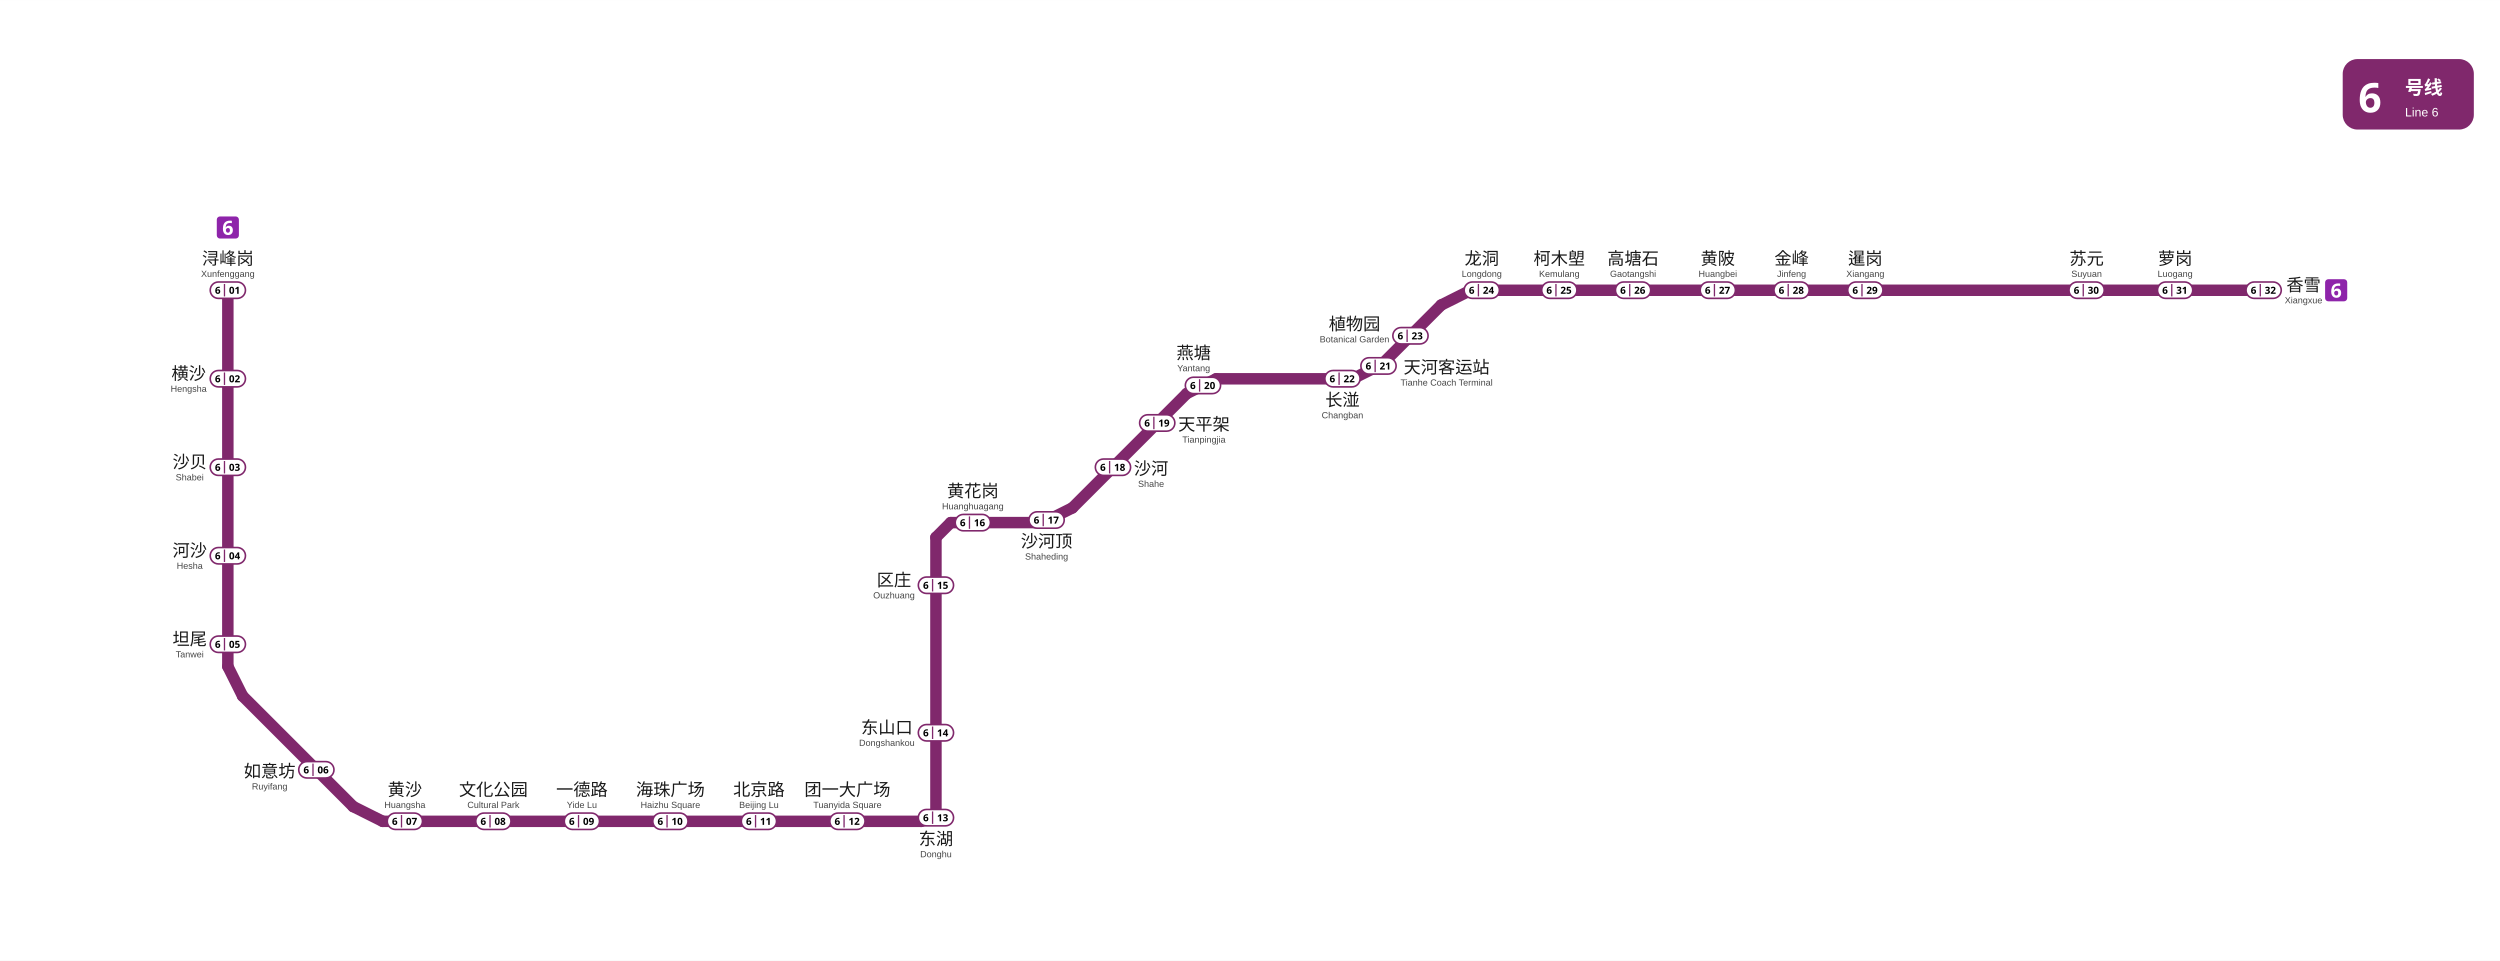
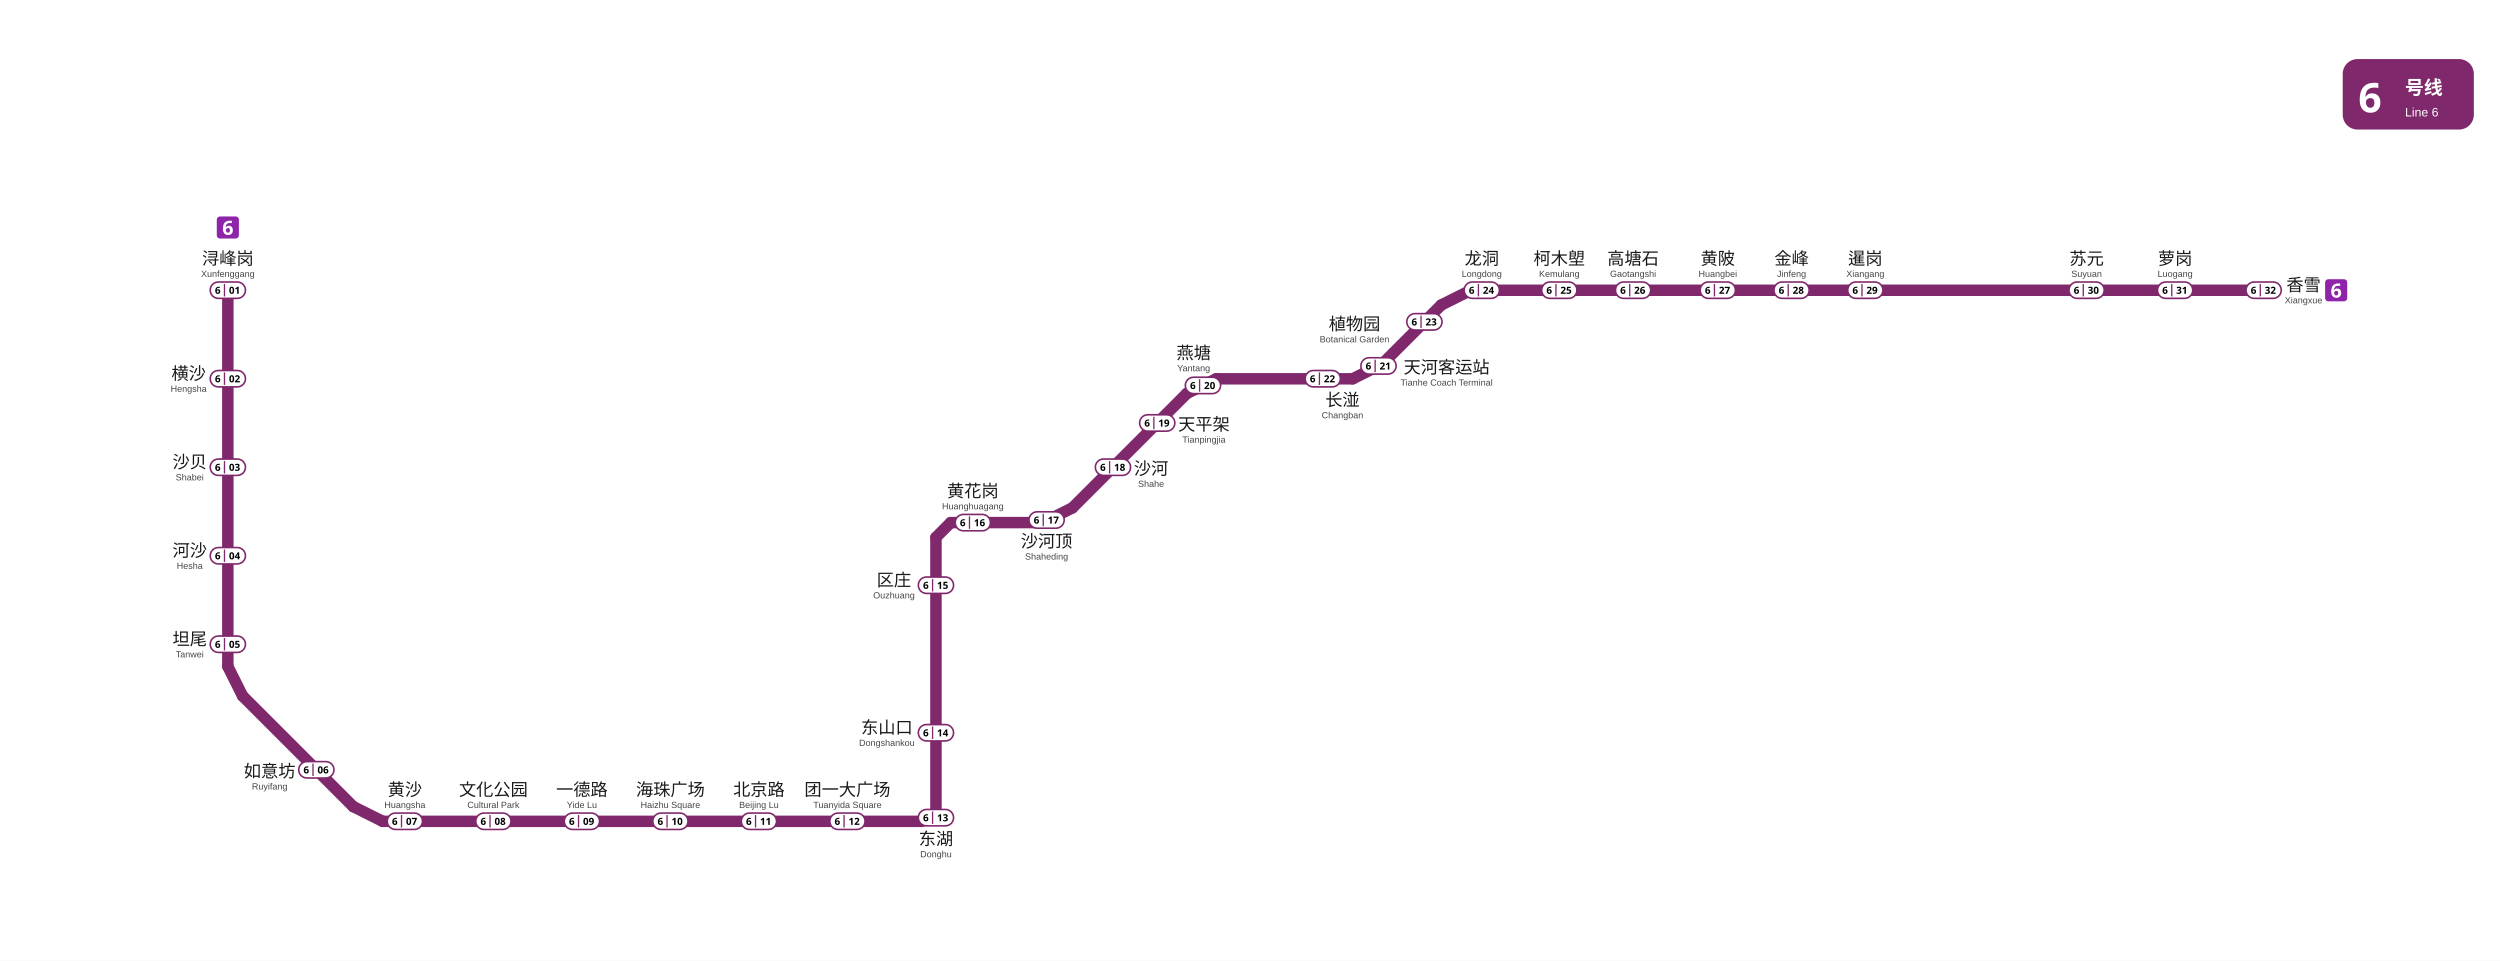
<svg xmlns="http://www.w3.org/2000/svg" viewBox="927.5 563.2 1525.2 586.0" data-pins="一德路,东山口,东湖,北京路,区庄,团一大广场,坦尾,天平架,天河客运站,如意坊,文化公园,暹岗,柯木塱,植物园,横沙,沙河,沙河顶,沙贝,河沙,浔峰岗,海珠广场,燕塘,苏元,萝岗,金峰,长湴,香雪,高塘石,黄沙,黄花岗,黄陂,龙洞" width="1525" height="586">
  <rect x="927.5" y="563.2" width="1525.245" height="586.05" fill="#ffffff" />
  <g id="走廊">
    <line x1="1066.50" y1="740.25" x2="1066.50" y2="969.75" style="fill:none;stroke:#80286c;stroke-width:7;stroke-linecap:round" />
    <line x1="1066.50" y1="969.75" x2="1075.50" y2="987.75" style="fill:none;stroke:#80286c;stroke-width:7;stroke-linecap:round" />
    <line x1="1075.50" y1="987.75" x2="1143.00" y2="1055.25" style="fill:none;stroke:#80286c;stroke-width:7;stroke-linecap:round" />
    <line x1="1143.00" y1="1055.25" x2="1161.00" y2="1064.25" style="fill:none;stroke:#80286c;stroke-width:7;stroke-linecap:round" />
    <line x1="1161.00" y1="1064.25" x2="1489.50" y2="1064.25" style="fill:none;stroke:#80286c;stroke-width:7;stroke-linecap:round" />
    <line x1="1489.50" y1="1064.25" x2="1498.50" y2="1062.00" style="fill:none;stroke:#80286c;stroke-width:7;stroke-linecap:round" />
    <line x1="1498.50" y1="891.00" x2="1498.50" y2="1062.00" style="fill:none;stroke:#80286c;stroke-width:7;stroke-linecap:round" />
    <line x1="1498.50" y1="891.00" x2="1507.50" y2="882.00" style="fill:none;stroke:#80286c;stroke-width:7;stroke-linecap:round" />
    <line x1="1507.50" y1="882.00" x2="1563.75" y2="882.00" style="fill:none;stroke:#80286c;stroke-width:7;stroke-linecap:round" />
    <line x1="1563.75" y1="882.00" x2="1581.75" y2="873.00" style="fill:none;stroke:#80286c;stroke-width:7;stroke-linecap:round" />
    <line x1="1581.75" y1="873.00" x2="1651.50" y2="803.25" style="fill:none;stroke:#80286c;stroke-width:7;stroke-linecap:round" />
    <line x1="1651.50" y1="803.25" x2="1669.50" y2="794.25" style="fill:none;stroke:#80286c;stroke-width:7;stroke-linecap:round" />
    <line x1="1669.50" y1="794.25" x2="1752.75" y2="794.25" style="fill:none;stroke:#80286c;stroke-width:7;stroke-linecap:round" />
    <line x1="1752.75" y1="794.25" x2="1770.75" y2="785.25" style="fill:none;stroke:#80286c;stroke-width:7;stroke-linecap:round" />
    <line x1="1770.75" y1="785.25" x2="1806.75" y2="749.25" style="fill:none;stroke:#80286c;stroke-width:7;stroke-linecap:round" />
    <line x1="1806.75" y1="749.25" x2="1824.75" y2="740.25" style="fill:none;stroke:#80286c;stroke-width:7;stroke-linecap:round" />
    <line x1="1824.75" y1="740.25" x2="2308.50" y2="740.25" style="fill:none;stroke:#80286c;stroke-width:7;stroke-linecap:round" />
  </g>
  <g id="线路徽标">
    <g data-badge="header" transform="translate(2356.74 599.2)" data-ink="#FFFFFF" data-box="2356.7,599.2,2436.7,642.2" data-chip="2356.7,599.2,2436.7,642.2">
      <rect x="0" y="0" width="80.0" height="43.0" rx="9.0" fill="#80286c" />
      <text x="9.5" y="32.5" font-family="'Microsoft YaHei', sans-serif" font-size="25" font-weight="bold" fill="#FFFFFF">6</text>
      <text x="38.0" y="21.5" font-family="'Microsoft YaHei', sans-serif" font-size="11.5" font-weight="600" fill="#FFFFFF">号线</text>
      <text x="38.0" y="35.0" font-family="Arial, sans-serif" font-size="7.5" fill="#FFFFFF">Line 6</text>
    </g>
    <g data-badge="chip" transform="translate(2346 733.505)" data-box="2346.0,733.5,2359.5,747.0">
      <path d="M11.54 13.49h-9.59c-1.07 0 -1.95 -0.88 -1.95 -1.95v-9.59c0 -1.07 0.88 -1.95 1.95 -1.95h9.59c1.07 0 1.95 0.88 1.95 1.95v9.59C13.49 12.61 12.61 13.49 11.54 13.49z" fill="#8E24AA" />
      <path d="M3.73 7.6c0 -0.49 0.04 -0.97 0.11 -1.46c0.07 -0.48 0.2 -0.94 0.38 -1.37c0.18 -0.43 0.43 -0.81 0.76 -1.14c0.32 -0.33 0.74 -0.59 1.24 -0.78c0.5 -0.19 1.11 -0.28 1.82 -0.28c0.17 0 0.36 0.01 0.59 0.02c0.22 0.01 0.41 0.03 0.56 0.07v1.45c-0.15 -0.03 -0.32 -0.06 -0.5 -0.08c-0.18 -0.02 -0.36 -0.04 -0.53 -0.04c-0.71 0 -1.26 0.11 -1.65 0.34c-0.39 0.22 -0.66 0.54 -0.82 0.94c-0.16 0.4 -0.25 0.87 -0.28 1.4h0.07c0.16 -0.28 0.39 -0.52 0.69 -0.71c0.3 -0.19 0.69 -0.29 1.17 -0.29c0.75 0 1.35 0.24 1.79 0.71c0.44 0.47 0.66 1.14 0.66 2c0 0.93 -0.26 1.66 -0.79 2.18c-0.52 0.53 -1.23 0.79 -2.13 0.79c-0.58 0 -1.11 -0.13 -1.58 -0.4c-0.47 -0.27 -0.85 -0.68 -1.13 -1.24C3.87 9.17 3.73 8.46 3.73 7.6zM6.82 9.91c0.35 0 0.64 -0.12 0.86 -0.37s0.34 -0.62 0.34 -1.13c0 -0.42 -0.1 -0.74 -0.29 -0.98c-0.19 -0.24 -0.48 -0.36 -0.88 -0.36c-0.27 0 -0.51 0.06 -0.7 0.18c-0.2 0.12 -0.35 0.27 -0.46 0.45c-0.11 0.18 -0.17 0.37 -0.17 0.56c0 0.26 0.05 0.52 0.14 0.78c0.1 0.26 0.24 0.47 0.44 0.63C6.31 9.83 6.54 9.91 6.82 9.91z" fill="#FFFFFF" />
    </g>
    <g data-badge="chip" transform="translate(1059.76 695.21)" data-box="1059.8,695.2,1073.2,708.7">
      <path d="M11.54 13.49h-9.59c-1.07 0 -1.95 -0.88 -1.95 -1.95v-9.59c0 -1.07 0.88 -1.95 1.95 -1.95h9.59c1.07 0 1.95 0.88 1.95 1.95v9.59C13.49 12.61 12.61 13.49 11.54 13.49z" fill="#8E24AA" />
      <path d="M3.73 7.6c0 -0.49 0.04 -0.97 0.11 -1.46c0.07 -0.48 0.2 -0.94 0.38 -1.37c0.18 -0.43 0.43 -0.81 0.76 -1.14c0.32 -0.33 0.74 -0.59 1.24 -0.78c0.5 -0.19 1.11 -0.28 1.82 -0.28c0.17 0 0.36 0.01 0.59 0.02c0.22 0.01 0.41 0.03 0.56 0.07v1.45c-0.15 -0.03 -0.32 -0.06 -0.5 -0.08c-0.18 -0.02 -0.36 -0.04 -0.53 -0.04c-0.71 0 -1.26 0.11 -1.65 0.34c-0.39 0.22 -0.66 0.54 -0.82 0.94c-0.16 0.4 -0.25 0.87 -0.28 1.4h0.07c0.16 -0.28 0.39 -0.52 0.69 -0.71c0.3 -0.19 0.69 -0.29 1.17 -0.29c0.75 0 1.35 0.24 1.79 0.71c0.44 0.47 0.66 1.14 0.66 2c0 0.93 -0.26 1.66 -0.79 2.18c-0.52 0.53 -1.23 0.79 -2.13 0.79c-0.58 0 -1.11 -0.13 -1.58 -0.4c-0.47 -0.27 -0.85 -0.68 -1.13 -1.24C3.87 9.17 3.73 8.46 3.73 7.6zM6.82 9.91c0.35 0 0.64 -0.12 0.86 -0.37s0.34 -0.62 0.34 -1.13c0 -0.42 -0.1 -0.74 -0.29 -0.98c-0.19 -0.24 -0.48 -0.36 -0.88 -0.36c-0.27 0 -0.51 0.06 -0.7 0.18c-0.2 0.12 -0.35 0.27 -0.46 0.45c-0.11 0.18 -0.17 0.37 -0.17 0.56c0 0.26 0.05 0.52 0.14 0.78c0.1 0.26 0.24 0.47 0.44 0.63C6.31 9.83 6.54 9.91 6.82 9.91z" fill="#FFFFFF" />
    </g>
  </g>
  <g id="站名标注" font-family="'Microsoft YaHei', 'PingFang SC', sans-serif">
    <text x="2332.85" y="740.73" text-anchor="middle" font-size="10.5" font-weight="500" fill="#1a1a1a">香雪</text>
    <text x="2332.85" y="748.23" text-anchor="middle" font-size="5.5" font-family="Arial, sans-serif" fill="#444444">Xiangxue</text>
    <text x="2254.50" y="724.60" text-anchor="middle" font-size="10.5" font-weight="500" fill="#1a1a1a">萝岗</text>
    <text x="2254.50" y="732.10" text-anchor="middle" font-size="5.5" font-family="Arial, sans-serif" fill="#444444">Luogang</text>
    <text x="2200.50" y="724.60" text-anchor="middle" font-size="10.5" font-weight="500" fill="#1a1a1a">苏元</text>
    <text x="2200.50" y="732.10" text-anchor="middle" font-size="5.5" font-family="Arial, sans-serif" fill="#444444">Suyuan</text>
    <text x="2065.50" y="724.60" text-anchor="middle" font-size="10.5" font-weight="500" fill="#1a1a1a">暹岗</text>
    <text x="2065.50" y="732.10" text-anchor="middle" font-size="5.5" font-family="Arial, sans-serif" fill="#444444">Xiangang</text>
    <text x="2020.50" y="724.60" text-anchor="middle" font-size="10.5" font-weight="500" fill="#1a1a1a">金峰</text>
    <text x="2020.50" y="732.10" text-anchor="middle" font-size="5.5" font-family="Arial, sans-serif" fill="#444444">Jinfeng</text>
    <text x="1975.50" y="724.60" text-anchor="middle" font-size="10.5" font-weight="500" fill="#1a1a1a">黄陂</text>
    <text x="1975.50" y="732.10" text-anchor="middle" font-size="5.5" font-family="Arial, sans-serif" fill="#444444">Huangbei</text>
    <text x="1923.80" y="724.60" text-anchor="middle" font-size="10.5" font-weight="500" fill="#1a1a1a">高塘石</text>
    <text x="1923.80" y="732.10" text-anchor="middle" font-size="5.5" font-family="Arial, sans-serif" fill="#444444">Gaotangshi</text>
    <text x="1878.80" y="724.60" text-anchor="middle" font-size="10.5" font-weight="500" fill="#1a1a1a">柯木塱</text>
    <text x="1878.80" y="732.10" text-anchor="middle" font-size="5.5" font-family="Arial, sans-serif" fill="#444444">Kemulang</text>
    <text x="1831.50" y="724.60" text-anchor="middle" font-size="10.5" font-weight="500" fill="#1a1a1a">龙洞</text>
    <text x="1831.50" y="732.10" text-anchor="middle" font-size="5.5" font-family="Arial, sans-serif" fill="#444444">Longdong</text>
    <text x="1746.50" y="810.86" text-anchor="middle" font-size="10.5" font-weight="500" fill="#1a1a1a">长湴</text>
    <text x="1746.50" y="818.36" text-anchor="middle" font-size="5.5" font-family="Arial, sans-serif" fill="#444444">Changban</text>
    <text x="1662.00" y="825.73" text-anchor="middle" font-size="10.5" font-weight="500" fill="#1a1a1a">天平架</text>
    <text x="1662.00" y="833.23" text-anchor="middle" font-size="5.5" font-family="Arial, sans-serif" fill="#444444">Tianpingjia</text>
    <text x="1629.75" y="852.73" text-anchor="middle" font-size="10.5" font-weight="500" fill="#1a1a1a">沙河</text>
    <text x="1629.75" y="860.23" text-anchor="middle" font-size="5.5" font-family="Arial, sans-serif" fill="#444444">Shahe</text>
    <text x="1472.90" y="920.73" text-anchor="middle" font-size="10.5" font-weight="500" fill="#1a1a1a">区庄</text>
    <text x="1472.90" y="928.23" text-anchor="middle" font-size="5.5" font-family="Arial, sans-serif" fill="#444444">Ouzhuang</text>
    <text x="1468.55" y="1010.73" text-anchor="middle" font-size="10.5" font-weight="500" fill="#1a1a1a">东山口</text>
    <text x="1468.55" y="1018.23" text-anchor="middle" font-size="5.5" font-family="Arial, sans-serif" fill="#444444">Dongshankou</text>
    <text x="1444.50" y="1048.60" text-anchor="middle" font-size="10.5" font-weight="500" fill="#1a1a1a">团一大广场</text>
    <text x="1444.50" y="1056.10" text-anchor="middle" font-size="5.5" font-family="Arial, sans-serif" fill="#444444">Tuanyida Square</text>
    <text x="1390.50" y="1048.60" text-anchor="middle" font-size="10.5" font-weight="500" fill="#1a1a1a">北京路</text>
    <text x="1390.50" y="1056.10" text-anchor="middle" font-size="5.5" font-family="Arial, sans-serif" fill="#444444">Beijing Lu</text>
    <text x="1336.50" y="1048.60" text-anchor="middle" font-size="10.5" font-weight="500" fill="#1a1a1a">海珠广场</text>
    <text x="1336.50" y="1056.10" text-anchor="middle" font-size="5.5" font-family="Arial, sans-serif" fill="#444444">Haizhu Square</text>
    <text x="1282.50" y="1048.60" text-anchor="middle" font-size="10.5" font-weight="500" fill="#1a1a1a">一德路</text>
    <text x="1282.50" y="1056.10" text-anchor="middle" font-size="5.5" font-family="Arial, sans-serif" fill="#444444">Yide Lu</text>
    <text x="1228.50" y="1048.60" text-anchor="middle" font-size="10.5" font-weight="500" fill="#1a1a1a">文化公园</text>
    <text x="1228.50" y="1056.10" text-anchor="middle" font-size="5.5" font-family="Arial, sans-serif" fill="#444444">Cultural Park</text>
    <text x="1174.50" y="1048.60" text-anchor="middle" font-size="10.5" font-weight="500" fill="#1a1a1a">黄沙</text>
    <text x="1174.50" y="1056.10" text-anchor="middle" font-size="5.5" font-family="Arial, sans-serif" fill="#444444">Huangsha</text>
    <text x="1092.00" y="1037.33" text-anchor="middle" font-size="10.5" font-weight="500" fill="#1a1a1a">如意坊</text>
    <text x="1092.00" y="1044.83" text-anchor="middle" font-size="5.5" font-family="Arial, sans-serif" fill="#444444">Ruyifang</text>
    <text x="1043.25" y="956.73" text-anchor="middle" font-size="10.5" font-weight="500" fill="#1a1a1a">坦尾</text>
    <text x="1043.25" y="964.23" text-anchor="middle" font-size="5.5" font-family="Arial, sans-serif" fill="#444444">Tanwei</text>
    <text x="1043.25" y="902.73" text-anchor="middle" font-size="10.5" font-weight="500" fill="#1a1a1a">河沙</text>
    <text x="1043.25" y="910.23" text-anchor="middle" font-size="5.5" font-family="Arial, sans-serif" fill="#444444">Hesha</text>
    <text x="1043.25" y="848.73" text-anchor="middle" font-size="10.5" font-weight="500" fill="#1a1a1a">沙贝</text>
    <text x="1043.25" y="856.23" text-anchor="middle" font-size="5.5" font-family="Arial, sans-serif" fill="#444444">Shabei</text>
    <text x="1042.60" y="794.73" text-anchor="middle" font-size="10.5" font-weight="500" fill="#1a1a1a">横沙</text>
    <text x="1042.60" y="802.23" text-anchor="middle" font-size="5.5" font-family="Arial, sans-serif" fill="#444444">Hengsha</text>
    <text x="1066.50" y="724.60" text-anchor="middle" font-size="10.5" font-weight="500" fill="#1a1a1a">浔峰岗</text>
    <text x="1066.50" y="732.10" text-anchor="middle" font-size="5.5" font-family="Arial, sans-serif" fill="#444444">Xunfenggang</text>
    <text x="1753.85" y="764.53" text-anchor="middle" font-size="10.5" font-weight="500" fill="#1a1a1a">植物园</text>
    <text x="1753.85" y="772.03" text-anchor="middle" font-size="5.5" font-family="Arial, sans-serif" fill="#444444">Botanical Garden</text>
    <text x="1810.04" y="790.93" text-anchor="middle" font-size="10.5" font-weight="500" fill="#1a1a1a">天河客运站</text>
    <text x="1810.04" y="798.43" text-anchor="middle" font-size="5.5" font-family="Arial, sans-serif" fill="#444444">Tianhe Coach Terminal</text>
    <text x="1655.74" y="782.16" text-anchor="middle" font-size="10.5" font-weight="500" fill="#1a1a1a">燕塘</text>
    <text x="1655.74" y="789.66" text-anchor="middle" font-size="5.5" font-family="Arial, sans-serif" fill="#444444">Yantang</text>
    <text x="1566.00" y="897.06" text-anchor="middle" font-size="10.5" font-weight="500" fill="#1a1a1a">沙河顶</text>
    <text x="1566.00" y="904.56" text-anchor="middle" font-size="5.5" font-family="Arial, sans-serif" fill="#444444">Shaheding</text>
    <text x="1521.00" y="866.40" text-anchor="middle" font-size="10.5" font-weight="500" fill="#1a1a1a">黄花岗</text>
    <text x="1521.00" y="873.90" text-anchor="middle" font-size="5.5" font-family="Arial, sans-serif" fill="#444444">Huanghuagang</text>
    <text x="1498.50" y="1078.66" text-anchor="middle" font-size="10.5" font-weight="500" fill="#1a1a1a">东湖</text>
    <text x="1498.50" y="1086.16" text-anchor="middle" font-size="5.5" font-family="Arial, sans-serif" fill="#444444">Donghu</text>
  </g>
  <g id="编号牌" font-family="'Microsoft YaHei', 'PingFang SC', sans-serif">
    <rect x="2297.75" y="735.20" width="21.50" height="10.00" rx="5.00" fill="#FFFFFF" stroke="#80286c" stroke-width="1.0" />
    <line x1="2306.45" y1="736.40" x2="2306.45" y2="744.00" stroke="#80286c" stroke-width="0.8" />
    <text x="2302.35" y="740.08" text-anchor="middle" dominant-baseline="central" font-size="6.0" font-weight="700" fill="#000000">6</text>
    <text x="2312.60" y="740.08" text-anchor="middle" dominant-baseline="central" font-size="6.0" font-weight="700" fill="#000000">32</text>
    <rect x="2243.75" y="735.20" width="21.50" height="10.00" rx="5.00" fill="#FFFFFF" stroke="#80286c" stroke-width="1.0" />
    <line x1="2252.45" y1="736.40" x2="2252.45" y2="744.00" stroke="#80286c" stroke-width="0.8" />
    <text x="2248.35" y="740.08" text-anchor="middle" dominant-baseline="central" font-size="6.0" font-weight="700" fill="#000000">6</text>
    <text x="2258.60" y="740.08" text-anchor="middle" dominant-baseline="central" font-size="6.0" font-weight="700" fill="#000000">31</text>
    <rect x="2189.75" y="735.20" width="21.50" height="10.00" rx="5.00" fill="#FFFFFF" stroke="#80286c" stroke-width="1.0" />
    <line x1="2198.45" y1="736.40" x2="2198.45" y2="744.00" stroke="#80286c" stroke-width="0.8" />
    <text x="2194.35" y="740.08" text-anchor="middle" dominant-baseline="central" font-size="6.0" font-weight="700" fill="#000000">6</text>
    <text x="2204.60" y="740.08" text-anchor="middle" dominant-baseline="central" font-size="6.0" font-weight="700" fill="#000000">30</text>
    <rect x="2054.75" y="735.20" width="21.50" height="10.00" rx="5.00" fill="#FFFFFF" stroke="#80286c" stroke-width="1.0" />
    <line x1="2063.45" y1="736.40" x2="2063.45" y2="744.00" stroke="#80286c" stroke-width="0.8" />
    <text x="2059.35" y="740.08" text-anchor="middle" dominant-baseline="central" font-size="6.0" font-weight="700" fill="#000000">6</text>
    <text x="2069.60" y="740.08" text-anchor="middle" dominant-baseline="central" font-size="6.0" font-weight="700" fill="#000000">29</text>
    <rect x="2009.75" y="735.20" width="21.50" height="10.00" rx="5.00" fill="#FFFFFF" stroke="#80286c" stroke-width="1.0" />
    <line x1="2018.45" y1="736.40" x2="2018.45" y2="744.00" stroke="#80286c" stroke-width="0.8" />
    <text x="2014.35" y="740.08" text-anchor="middle" dominant-baseline="central" font-size="6.0" font-weight="700" fill="#000000">6</text>
    <text x="2024.60" y="740.08" text-anchor="middle" dominant-baseline="central" font-size="6.0" font-weight="700" fill="#000000">28</text>
    <rect x="1964.75" y="735.20" width="21.50" height="10.00" rx="5.00" fill="#FFFFFF" stroke="#80286c" stroke-width="1.0" />
    <line x1="1973.45" y1="736.40" x2="1973.45" y2="744.00" stroke="#80286c" stroke-width="0.8" />
    <text x="1969.35" y="740.08" text-anchor="middle" dominant-baseline="central" font-size="6.0" font-weight="700" fill="#000000">6</text>
    <text x="1979.60" y="740.08" text-anchor="middle" dominant-baseline="central" font-size="6.0" font-weight="700" fill="#000000">27</text>
    <rect x="1913.05" y="735.20" width="21.50" height="10.00" rx="5.00" fill="#FFFFFF" stroke="#80286c" stroke-width="1.0" />
    <line x1="1921.75" y1="736.40" x2="1921.75" y2="744.00" stroke="#80286c" stroke-width="0.8" />
    <text x="1917.65" y="740.08" text-anchor="middle" dominant-baseline="central" font-size="6.0" font-weight="700" fill="#000000">6</text>
    <text x="1927.90" y="740.08" text-anchor="middle" dominant-baseline="central" font-size="6.0" font-weight="700" fill="#000000">26</text>
    <rect x="1868.05" y="735.20" width="21.50" height="10.00" rx="5.00" fill="#FFFFFF" stroke="#80286c" stroke-width="1.0" />
    <line x1="1876.75" y1="736.40" x2="1876.75" y2="744.00" stroke="#80286c" stroke-width="0.8" />
    <text x="1872.65" y="740.08" text-anchor="middle" dominant-baseline="central" font-size="6.0" font-weight="700" fill="#000000">6</text>
    <text x="1882.90" y="740.08" text-anchor="middle" dominant-baseline="central" font-size="6.0" font-weight="700" fill="#000000">25</text>
    <rect x="1820.75" y="735.20" width="21.50" height="10.00" rx="5.00" fill="#FFFFFF" stroke="#80286c" stroke-width="1.0" />
    <line x1="1829.45" y1="736.40" x2="1829.45" y2="744.00" stroke="#80286c" stroke-width="0.8" />
    <text x="1825.35" y="740.08" text-anchor="middle" dominant-baseline="central" font-size="6.0" font-weight="700" fill="#000000">6</text>
    <text x="1835.60" y="740.08" text-anchor="middle" dominant-baseline="central" font-size="6.0" font-weight="700" fill="#000000">24</text>
-     <rect x="1777.25" y="763.00" width="21.50" height="10.00" rx="5.00" fill="#FFFFFF" stroke="#80286c" stroke-width="1.0" />
-     <line x1="1785.95" y1="764.20" x2="1785.95" y2="771.80" stroke="#80286c" stroke-width="0.8" />
-     <text x="1781.85" y="767.88" text-anchor="middle" dominant-baseline="central" font-size="6.0" font-weight="700" fill="#000000">6</text>
-     <text x="1792.10" y="767.88" text-anchor="middle" dominant-baseline="central" font-size="6.0" font-weight="700" fill="#000000">23</text>
-     <rect x="1735.75" y="789.20" width="21.50" height="10.00" rx="5.00" fill="#FFFFFF" stroke="#80286c" stroke-width="1.0" />
-     <line x1="1744.45" y1="790.40" x2="1744.45" y2="798.00" stroke="#80286c" stroke-width="0.8" />
-     <text x="1740.35" y="794.08" text-anchor="middle" dominant-baseline="central" font-size="6.0" font-weight="700" fill="#000000">6</text>
-     <text x="1750.60" y="794.08" text-anchor="middle" dominant-baseline="central" font-size="6.0" font-weight="700" fill="#000000">22</text>
+     <rect x="1785.75" y="754.50" width="21.50" height="10.00" rx="5.00" fill="#FFFFFF" stroke="#80286c" stroke-width="1.0" />
+     <line x1="1794.45" y1="755.70" x2="1794.45" y2="763.30" stroke="#80286c" stroke-width="0.8" />
+     <text x="1790.35" y="759.38" text-anchor="middle" dominant-baseline="central" font-size="6.0" font-weight="700" fill="#000000">6</text>
+     <text x="1800.60" y="759.38" text-anchor="middle" dominant-baseline="central" font-size="6.0" font-weight="700" fill="#000000">23</text>
+     <rect x="1723.75" y="789.20" width="21.50" height="10.00" rx="5.00" fill="#FFFFFF" stroke="#80286c" stroke-width="1.0" />
+     <line x1="1732.45" y1="790.40" x2="1732.45" y2="798.00" stroke="#80286c" stroke-width="0.8" />
+     <text x="1728.35" y="794.08" text-anchor="middle" dominant-baseline="central" font-size="6.0" font-weight="700" fill="#000000">6</text>
+     <text x="1738.60" y="794.08" text-anchor="middle" dominant-baseline="central" font-size="6.0" font-weight="700" fill="#000000">22</text>
    <rect x="1757.75" y="781.40" width="21.50" height="10.00" rx="5.00" fill="#FFFFFF" stroke="#80286c" stroke-width="1.0" />
    <line x1="1766.45" y1="782.60" x2="1766.45" y2="790.20" stroke="#80286c" stroke-width="0.8" />
    <text x="1762.35" y="786.28" text-anchor="middle" dominant-baseline="central" font-size="6.0" font-weight="700" fill="#000000">6</text>
    <text x="1772.60" y="786.28" text-anchor="middle" dominant-baseline="central" font-size="6.0" font-weight="700" fill="#000000">21</text>
    <rect x="1650.65" y="793.30" width="21.50" height="10.00" rx="5.00" fill="#FFFFFF" stroke="#80286c" stroke-width="1.0" />
    <line x1="1659.35" y1="794.50" x2="1659.35" y2="802.10" stroke="#80286c" stroke-width="0.8" />
    <text x="1655.25" y="798.18" text-anchor="middle" dominant-baseline="central" font-size="6.0" font-weight="700" fill="#000000">6</text>
    <text x="1665.50" y="798.18" text-anchor="middle" dominant-baseline="central" font-size="6.0" font-weight="700" fill="#000000">20</text>
    <rect x="1622.75" y="816.20" width="21.50" height="10.00" rx="5.00" fill="#FFFFFF" stroke="#80286c" stroke-width="1.0" />
    <line x1="1631.45" y1="817.40" x2="1631.45" y2="825.00" stroke="#80286c" stroke-width="0.8" />
    <text x="1627.35" y="821.08" text-anchor="middle" dominant-baseline="central" font-size="6.0" font-weight="700" fill="#000000">6</text>
    <text x="1637.60" y="821.08" text-anchor="middle" dominant-baseline="central" font-size="6.0" font-weight="700" fill="#000000">19</text>
    <rect x="1595.75" y="843.20" width="21.50" height="10.00" rx="5.00" fill="#FFFFFF" stroke="#80286c" stroke-width="1.0" />
    <line x1="1604.45" y1="844.40" x2="1604.45" y2="852.00" stroke="#80286c" stroke-width="0.8" />
    <text x="1600.35" y="848.08" text-anchor="middle" dominant-baseline="central" font-size="6.0" font-weight="700" fill="#000000">6</text>
    <text x="1610.60" y="848.08" text-anchor="middle" dominant-baseline="central" font-size="6.0" font-weight="700" fill="#000000">18</text>
    <rect x="1555.25" y="875.40" width="21.50" height="10.00" rx="5.00" fill="#FFFFFF" stroke="#80286c" stroke-width="1.0" />
    <line x1="1563.95" y1="876.60" x2="1563.95" y2="884.20" stroke="#80286c" stroke-width="0.8" />
    <text x="1559.85" y="880.28" text-anchor="middle" dominant-baseline="central" font-size="6.0" font-weight="700" fill="#000000">6</text>
    <text x="1570.10" y="880.28" text-anchor="middle" dominant-baseline="central" font-size="6.0" font-weight="700" fill="#000000">17</text>
    <rect x="1510.25" y="877.00" width="21.50" height="10.00" rx="5.00" fill="#FFFFFF" stroke="#80286c" stroke-width="1.0" />
    <line x1="1518.95" y1="878.20" x2="1518.95" y2="885.80" stroke="#80286c" stroke-width="0.8" />
    <text x="1514.85" y="881.88" text-anchor="middle" dominant-baseline="central" font-size="6.0" font-weight="700" fill="#000000">6</text>
    <text x="1525.10" y="881.88" text-anchor="middle" dominant-baseline="central" font-size="6.0" font-weight="700" fill="#000000">16</text>
    <rect x="1487.75" y="915.20" width="21.50" height="10.00" rx="5.00" fill="#FFFFFF" stroke="#80286c" stroke-width="1.0" />
    <line x1="1496.45" y1="916.40" x2="1496.45" y2="924.00" stroke="#80286c" stroke-width="0.8" />
    <text x="1492.35" y="920.08" text-anchor="middle" dominant-baseline="central" font-size="6.0" font-weight="700" fill="#000000">6</text>
    <text x="1502.60" y="920.08" text-anchor="middle" dominant-baseline="central" font-size="6.0" font-weight="700" fill="#000000">15</text>
    <rect x="1487.75" y="1005.20" width="21.50" height="10.00" rx="5.00" fill="#FFFFFF" stroke="#80286c" stroke-width="1.0" />
    <line x1="1496.45" y1="1006.40" x2="1496.45" y2="1014.00" stroke="#80286c" stroke-width="0.8" />
    <text x="1492.35" y="1010.08" text-anchor="middle" dominant-baseline="central" font-size="6.0" font-weight="700" fill="#000000">6</text>
    <text x="1502.60" y="1010.08" text-anchor="middle" dominant-baseline="central" font-size="6.0" font-weight="700" fill="#000000">14</text>
    <rect x="1487.75" y="1057.00" width="21.50" height="10.00" rx="5.00" fill="#FFFFFF" stroke="#80286c" stroke-width="1.0" />
    <line x1="1496.45" y1="1058.20" x2="1496.45" y2="1065.80" stroke="#80286c" stroke-width="0.8" />
    <text x="1492.35" y="1061.88" text-anchor="middle" dominant-baseline="central" font-size="6.0" font-weight="700" fill="#000000">6</text>
    <text x="1502.60" y="1061.88" text-anchor="middle" dominant-baseline="central" font-size="6.0" font-weight="700" fill="#000000">13</text>
    <rect x="1433.75" y="1059.20" width="21.50" height="10.00" rx="5.00" fill="#FFFFFF" stroke="#80286c" stroke-width="1.0" />
    <line x1="1442.45" y1="1060.40" x2="1442.45" y2="1068.00" stroke="#80286c" stroke-width="0.8" />
    <text x="1438.35" y="1064.08" text-anchor="middle" dominant-baseline="central" font-size="6.0" font-weight="700" fill="#000000">6</text>
    <text x="1448.60" y="1064.08" text-anchor="middle" dominant-baseline="central" font-size="6.0" font-weight="700" fill="#000000">12</text>
    <rect x="1379.75" y="1059.20" width="21.50" height="10.00" rx="5.00" fill="#FFFFFF" stroke="#80286c" stroke-width="1.0" />
    <line x1="1388.45" y1="1060.40" x2="1388.45" y2="1068.00" stroke="#80286c" stroke-width="0.8" />
    <text x="1384.35" y="1064.08" text-anchor="middle" dominant-baseline="central" font-size="6.0" font-weight="700" fill="#000000">6</text>
    <text x="1394.60" y="1064.08" text-anchor="middle" dominant-baseline="central" font-size="6.0" font-weight="700" fill="#000000">11</text>
    <rect x="1325.75" y="1059.20" width="21.50" height="10.00" rx="5.00" fill="#FFFFFF" stroke="#80286c" stroke-width="1.0" />
    <line x1="1334.45" y1="1060.40" x2="1334.45" y2="1068.00" stroke="#80286c" stroke-width="0.8" />
    <text x="1330.35" y="1064.08" text-anchor="middle" dominant-baseline="central" font-size="6.0" font-weight="700" fill="#000000">6</text>
    <text x="1340.60" y="1064.08" text-anchor="middle" dominant-baseline="central" font-size="6.0" font-weight="700" fill="#000000">10</text>
    <rect x="1271.75" y="1059.20" width="21.50" height="10.00" rx="5.00" fill="#FFFFFF" stroke="#80286c" stroke-width="1.0" />
    <line x1="1280.45" y1="1060.40" x2="1280.45" y2="1068.00" stroke="#80286c" stroke-width="0.8" />
    <text x="1276.35" y="1064.08" text-anchor="middle" dominant-baseline="central" font-size="6.0" font-weight="700" fill="#000000">6</text>
    <text x="1286.60" y="1064.08" text-anchor="middle" dominant-baseline="central" font-size="6.0" font-weight="700" fill="#000000">09</text>
    <rect x="1217.75" y="1059.20" width="21.50" height="10.00" rx="5.00" fill="#FFFFFF" stroke="#80286c" stroke-width="1.0" />
    <line x1="1226.45" y1="1060.40" x2="1226.45" y2="1068.00" stroke="#80286c" stroke-width="0.8" />
    <text x="1222.35" y="1064.08" text-anchor="middle" dominant-baseline="central" font-size="6.0" font-weight="700" fill="#000000">6</text>
    <text x="1232.60" y="1064.08" text-anchor="middle" dominant-baseline="central" font-size="6.0" font-weight="700" fill="#000000">08</text>
    <rect x="1163.75" y="1059.20" width="21.50" height="10.00" rx="5.00" fill="#FFFFFF" stroke="#80286c" stroke-width="1.0" />
    <line x1="1172.45" y1="1060.40" x2="1172.45" y2="1068.00" stroke="#80286c" stroke-width="0.8" />
    <text x="1168.35" y="1064.08" text-anchor="middle" dominant-baseline="central" font-size="6.0" font-weight="700" fill="#000000">6</text>
    <text x="1178.60" y="1064.08" text-anchor="middle" dominant-baseline="central" font-size="6.0" font-weight="700" fill="#000000">07</text>
    <rect x="1109.75" y="1027.80" width="21.50" height="10.00" rx="5.00" fill="#FFFFFF" stroke="#80286c" stroke-width="1.0" />
    <line x1="1118.45" y1="1029.00" x2="1118.45" y2="1036.60" stroke="#80286c" stroke-width="0.8" />
    <text x="1114.35" y="1032.68" text-anchor="middle" dominant-baseline="central" font-size="6.0" font-weight="700" fill="#000000">6</text>
    <text x="1124.60" y="1032.68" text-anchor="middle" dominant-baseline="central" font-size="6.0" font-weight="700" fill="#000000">06</text>
    <rect x="1055.75" y="951.20" width="21.50" height="10.00" rx="5.00" fill="#FFFFFF" stroke="#80286c" stroke-width="1.0" />
    <line x1="1064.45" y1="952.40" x2="1064.45" y2="960.00" stroke="#80286c" stroke-width="0.8" />
    <text x="1060.35" y="956.08" text-anchor="middle" dominant-baseline="central" font-size="6.0" font-weight="700" fill="#000000">6</text>
    <text x="1070.60" y="956.08" text-anchor="middle" dominant-baseline="central" font-size="6.0" font-weight="700" fill="#000000">05</text>
    <rect x="1055.75" y="897.20" width="21.50" height="10.00" rx="5.00" fill="#FFFFFF" stroke="#80286c" stroke-width="1.0" />
    <line x1="1064.45" y1="898.40" x2="1064.45" y2="906.00" stroke="#80286c" stroke-width="0.8" />
    <text x="1060.35" y="902.08" text-anchor="middle" dominant-baseline="central" font-size="6.0" font-weight="700" fill="#000000">6</text>
    <text x="1070.60" y="902.08" text-anchor="middle" dominant-baseline="central" font-size="6.0" font-weight="700" fill="#000000">04</text>
    <rect x="1055.75" y="843.20" width="21.50" height="10.00" rx="5.00" fill="#FFFFFF" stroke="#80286c" stroke-width="1.0" />
    <line x1="1064.45" y1="844.40" x2="1064.45" y2="852.00" stroke="#80286c" stroke-width="0.8" />
    <text x="1060.35" y="848.08" text-anchor="middle" dominant-baseline="central" font-size="6.0" font-weight="700" fill="#000000">6</text>
    <text x="1070.60" y="848.08" text-anchor="middle" dominant-baseline="central" font-size="6.0" font-weight="700" fill="#000000">03</text>
    <rect x="1055.75" y="789.20" width="21.50" height="10.00" rx="5.00" fill="#FFFFFF" stroke="#80286c" stroke-width="1.0" />
    <line x1="1064.45" y1="790.40" x2="1064.45" y2="798.00" stroke="#80286c" stroke-width="0.8" />
    <text x="1060.35" y="794.08" text-anchor="middle" dominant-baseline="central" font-size="6.0" font-weight="700" fill="#000000">6</text>
    <text x="1070.60" y="794.08" text-anchor="middle" dominant-baseline="central" font-size="6.0" font-weight="700" fill="#000000">02</text>
    <rect x="1055.75" y="735.20" width="21.50" height="10.00" rx="5.00" fill="#FFFFFF" stroke="#80286c" stroke-width="1.0" />
    <line x1="1064.45" y1="736.40" x2="1064.45" y2="744.00" stroke="#80286c" stroke-width="0.8" />
    <text x="1060.35" y="740.08" text-anchor="middle" dominant-baseline="central" font-size="6.0" font-weight="700" fill="#000000">6</text>
    <text x="1070.60" y="740.08" text-anchor="middle" dominant-baseline="central" font-size="6.0" font-weight="700" fill="#000000">01</text>
  </g>
</svg>
